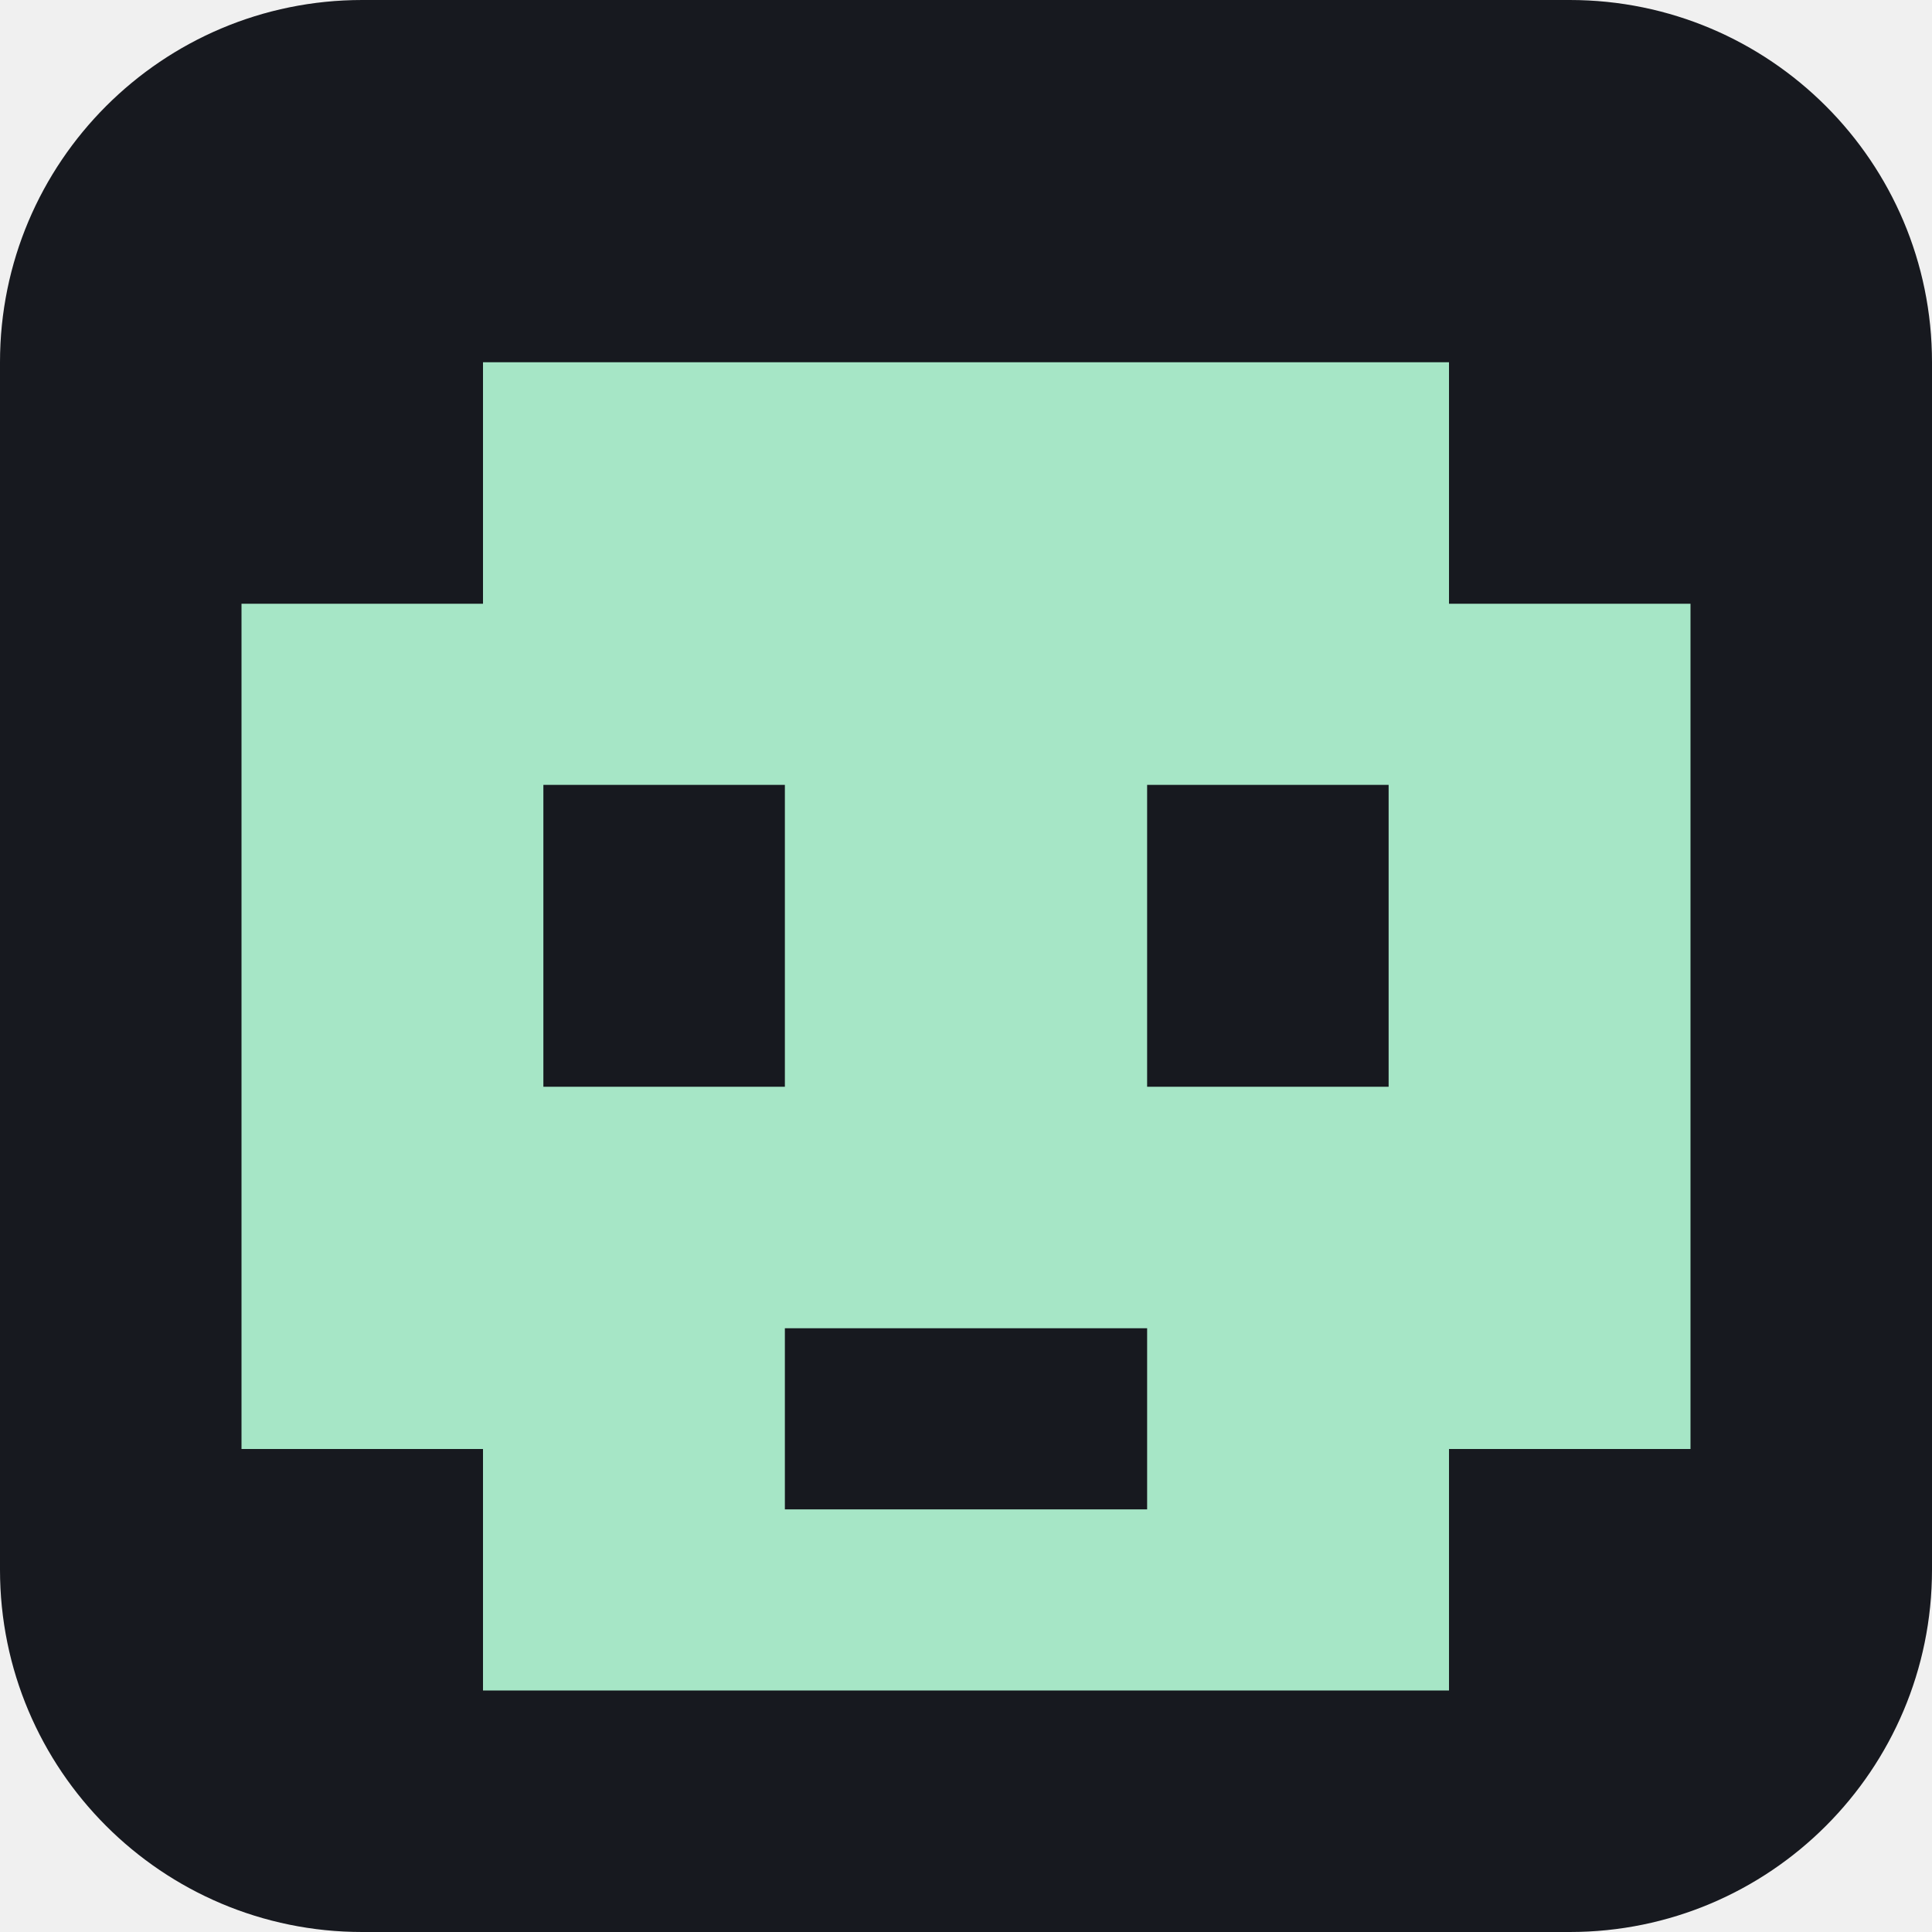
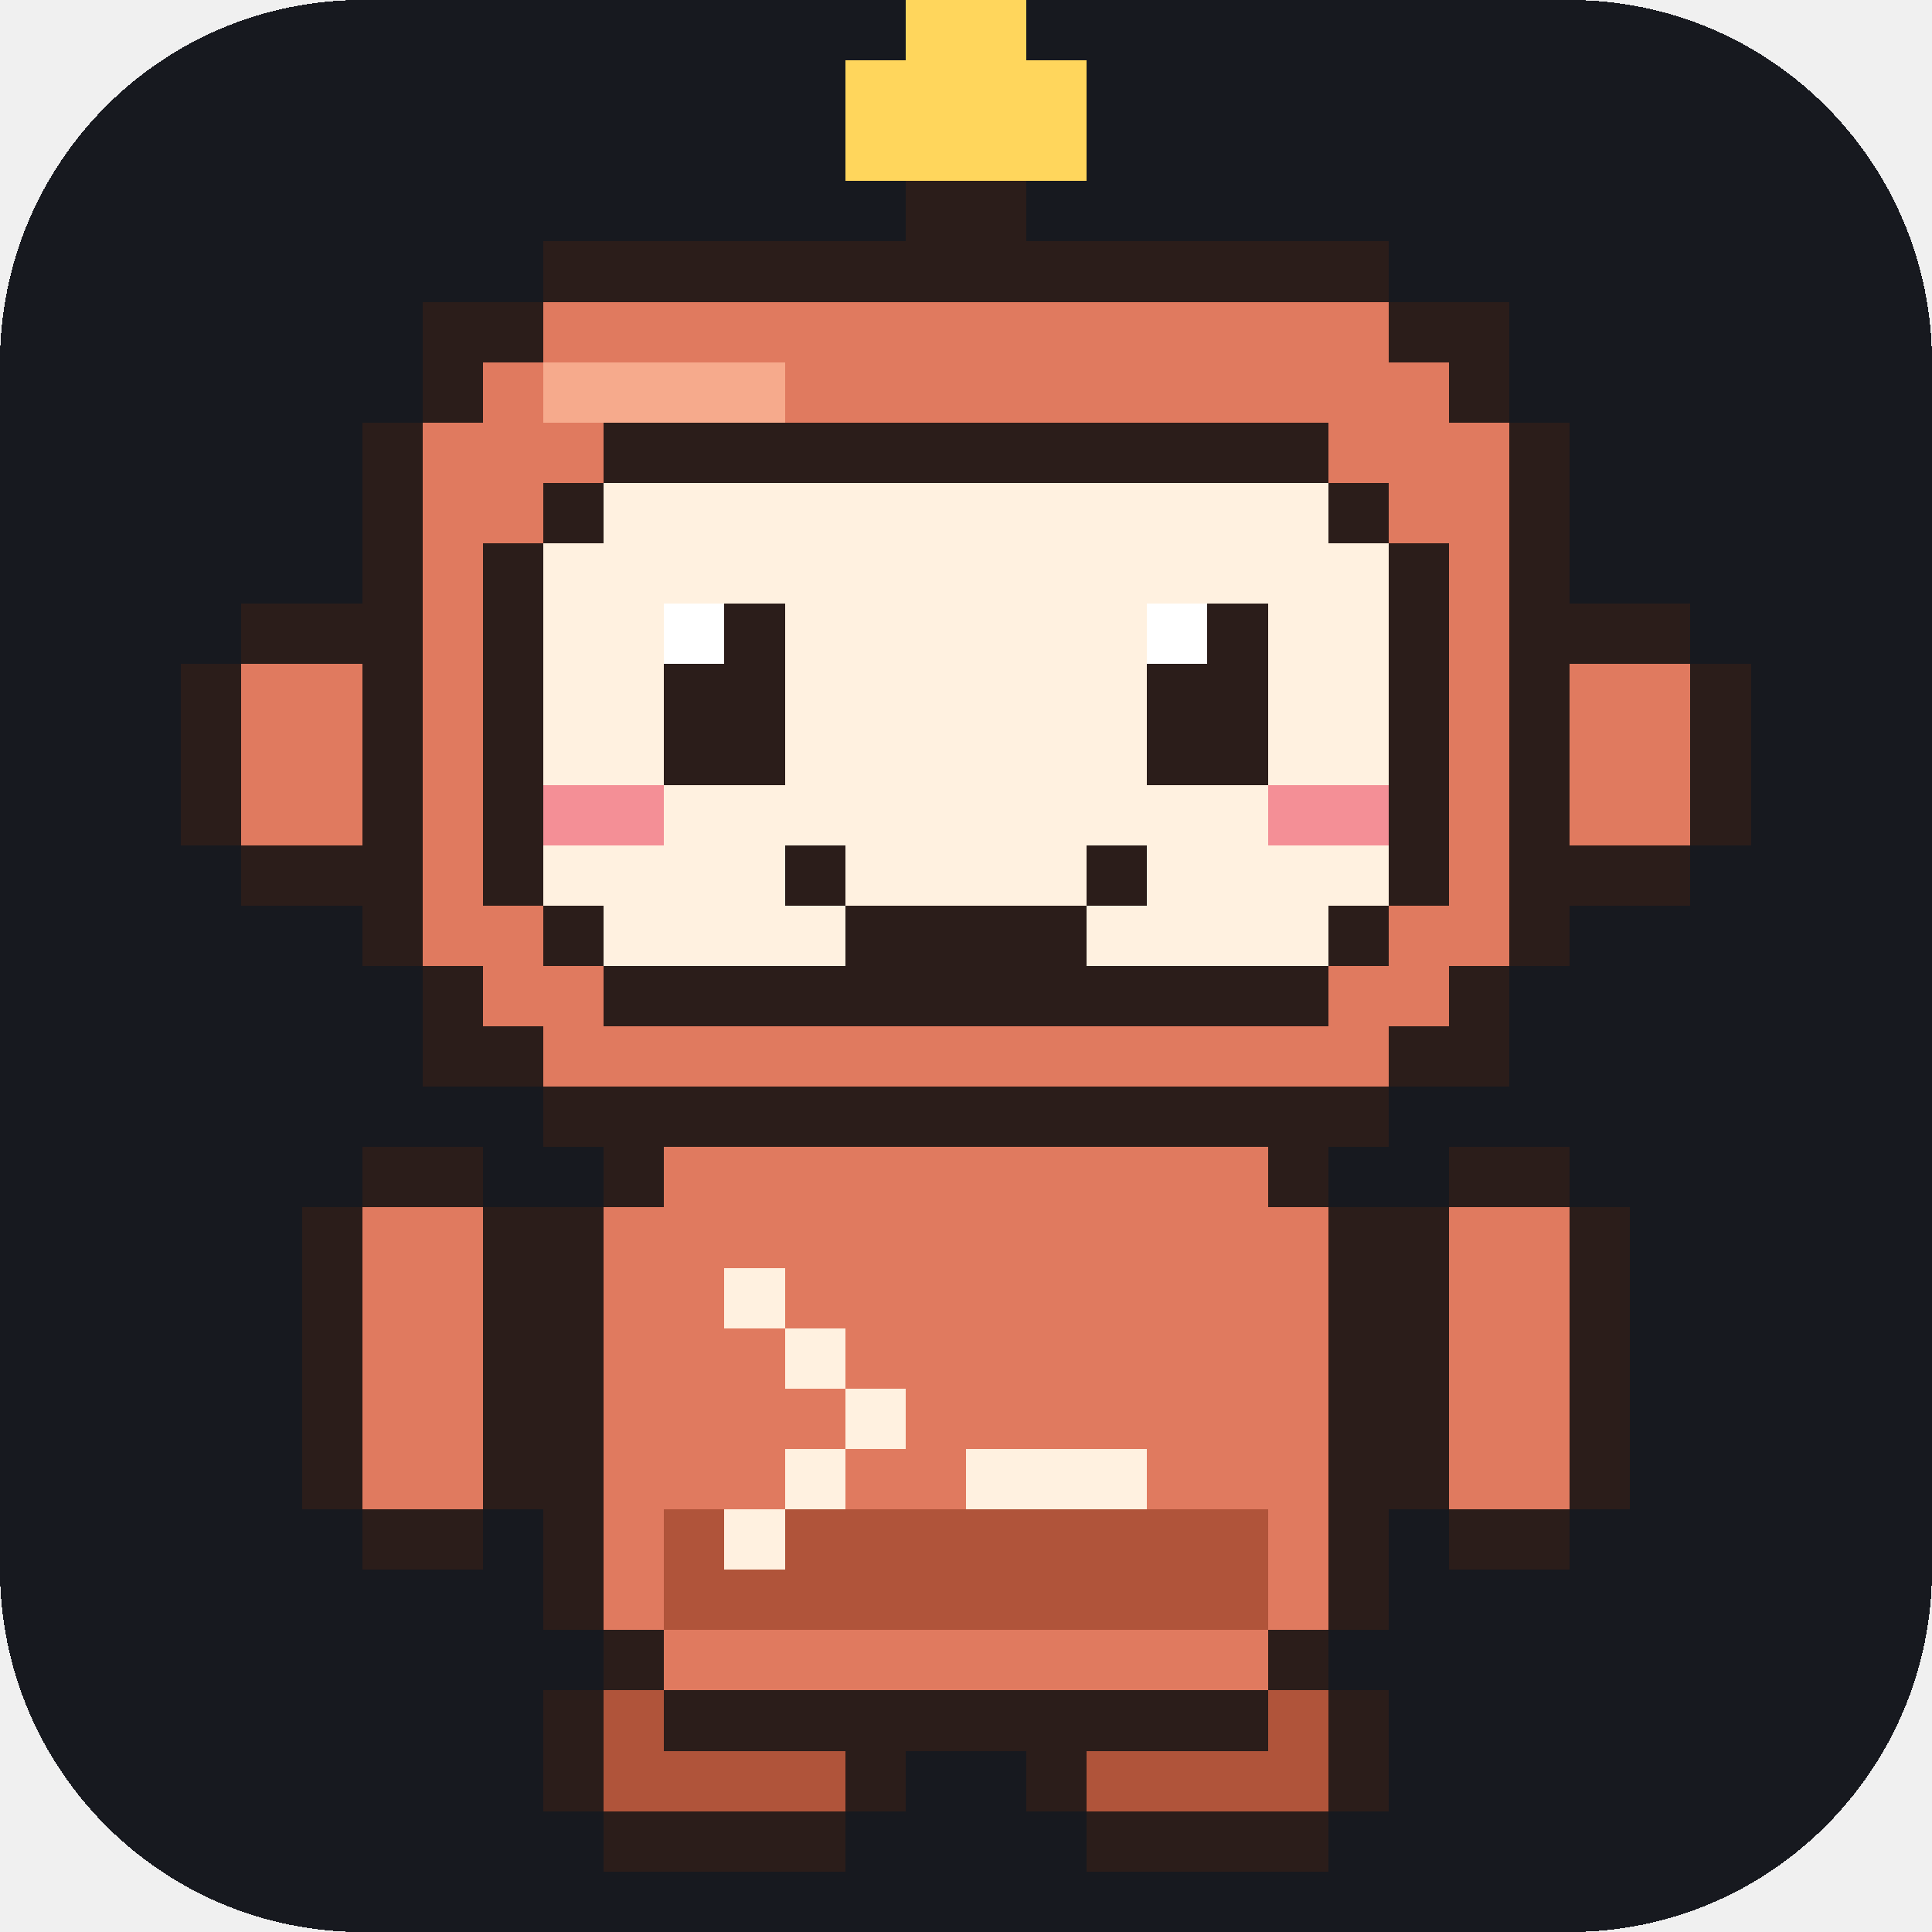
- <svg xmlns="http://www.w3.org/2000/svg" viewBox="0 0 32 32">
+ <svg xmlns="http://www.w3.org/2000/svg" viewBox="0 0 32 32" shape-rendering="crispEdges">
  <rect width="32" height="32" rx="6" fill="#17191f" />
-   <path fill="#a6e6c6" d="M8 6h16v4h4v14h-4v4H8v-4H4V10h4z" />
-   <path fill="#17191f" d="M9 13h4v5H9zm10 0h4v5h-4zm-6 9h6v3h-6z" />
+   <rect x="15" y="0" width="2" height="1" fill="#ffd65c" />
+   <rect x="14" y="1" width="4" height="1" fill="#ffd65c" />
+   <rect x="14" y="2" width="4" height="1" fill="#ffd65c" />
+   <rect x="15" y="3" width="2" height="1" fill="#2b1d1a" />
+   <rect x="9" y="4" width="14" height="1" fill="#2b1d1a" />
+   <rect x="7" y="5" width="2" height="1" fill="#2b1d1a" />
+   <rect x="9" y="5" width="14" height="1" fill="#e07a5f" />
+   <rect x="23" y="5" width="2" height="1" fill="#2b1d1a" />
+   <rect x="7" y="6" width="1" height="1" fill="#2b1d1a" />
+   <rect x="8" y="6" width="1" height="1" fill="#e07a5f" />
+   <rect x="9" y="6" width="4" height="1" fill="#f6aa8c" />
+   <rect x="13" y="6" width="11" height="1" fill="#e07a5f" />
+   <rect x="24" y="6" width="1" height="1" fill="#2b1d1a" />
+   <rect x="6" y="7" width="1" height="1" fill="#2b1d1a" />
+   <rect x="7" y="7" width="3" height="1" fill="#e07a5f" />
+   <rect x="10" y="7" width="12" height="1" fill="#2b1d1a" />
+   <rect x="22" y="7" width="3" height="1" fill="#e07a5f" />
+   <rect x="25" y="7" width="1" height="1" fill="#2b1d1a" />
+   <rect x="6" y="8" width="1" height="1" fill="#2b1d1a" />
+   <rect x="7" y="8" width="2" height="1" fill="#e07a5f" />
+   <rect x="9" y="8" width="1" height="1" fill="#2b1d1a" />
+   <rect x="10" y="8" width="12" height="1" fill="#fff1e0" />
+   <rect x="22" y="8" width="1" height="1" fill="#2b1d1a" />
+   <rect x="23" y="8" width="2" height="1" fill="#e07a5f" />
+   <rect x="25" y="8" width="1" height="1" fill="#2b1d1a" />
+   <rect x="6" y="9" width="1" height="1" fill="#2b1d1a" />
+   <rect x="7" y="9" width="1" height="1" fill="#e07a5f" />
+   <rect x="8" y="9" width="1" height="1" fill="#2b1d1a" />
+   <rect x="9" y="9" width="14" height="1" fill="#fff1e0" />
+   <rect x="23" y="9" width="1" height="1" fill="#2b1d1a" />
+   <rect x="24" y="9" width="1" height="1" fill="#e07a5f" />
+   <rect x="25" y="9" width="1" height="1" fill="#2b1d1a" />
+   <rect x="4" y="10" width="3" height="1" fill="#2b1d1a" />
+   <rect x="7" y="10" width="1" height="1" fill="#e07a5f" />
+   <rect x="8" y="10" width="1" height="1" fill="#2b1d1a" />
+   <rect x="9" y="10" width="2" height="1" fill="#fff1e0" />
+   <rect x="11" y="10" width="1" height="1" fill="#ffffff" />
+   <rect x="12" y="10" width="1" height="1" fill="#2b1d1a" />
+   <rect x="13" y="10" width="6" height="1" fill="#fff1e0" />
+   <rect x="19" y="10" width="1" height="1" fill="#ffffff" />
+   <rect x="20" y="10" width="1" height="1" fill="#2b1d1a" />
+   <rect x="21" y="10" width="2" height="1" fill="#fff1e0" />
+   <rect x="23" y="10" width="1" height="1" fill="#2b1d1a" />
+   <rect x="24" y="10" width="1" height="1" fill="#e07a5f" />
+   <rect x="25" y="10" width="3" height="1" fill="#2b1d1a" />
+   <rect x="3" y="11" width="1" height="1" fill="#2b1d1a" />
+   <rect x="4" y="11" width="2" height="1" fill="#e07a5f" />
+   <rect x="6" y="11" width="1" height="1" fill="#2b1d1a" />
+   <rect x="7" y="11" width="1" height="1" fill="#e07a5f" />
+   <rect x="8" y="11" width="1" height="1" fill="#2b1d1a" />
+   <rect x="9" y="11" width="2" height="1" fill="#fff1e0" />
+   <rect x="11" y="11" width="2" height="1" fill="#2b1d1a" />
+   <rect x="13" y="11" width="6" height="1" fill="#fff1e0" />
+   <rect x="19" y="11" width="2" height="1" fill="#2b1d1a" />
+   <rect x="21" y="11" width="2" height="1" fill="#fff1e0" />
+   <rect x="23" y="11" width="1" height="1" fill="#2b1d1a" />
+   <rect x="24" y="11" width="1" height="1" fill="#e07a5f" />
+   <rect x="25" y="11" width="1" height="1" fill="#2b1d1a" />
+   <rect x="26" y="11" width="2" height="1" fill="#e07a5f" />
+   <rect x="28" y="11" width="1" height="1" fill="#2b1d1a" />
+   <rect x="3" y="12" width="1" height="1" fill="#2b1d1a" />
+   <rect x="4" y="12" width="2" height="1" fill="#e07a5f" />
+   <rect x="6" y="12" width="1" height="1" fill="#2b1d1a" />
+   <rect x="7" y="12" width="1" height="1" fill="#e07a5f" />
+   <rect x="8" y="12" width="1" height="1" fill="#2b1d1a" />
+   <rect x="9" y="12" width="2" height="1" fill="#fff1e0" />
+   <rect x="11" y="12" width="2" height="1" fill="#2b1d1a" />
+   <rect x="13" y="12" width="6" height="1" fill="#fff1e0" />
+   <rect x="19" y="12" width="2" height="1" fill="#2b1d1a" />
+   <rect x="21" y="12" width="2" height="1" fill="#fff1e0" />
+   <rect x="23" y="12" width="1" height="1" fill="#2b1d1a" />
+   <rect x="24" y="12" width="1" height="1" fill="#e07a5f" />
+   <rect x="25" y="12" width="1" height="1" fill="#2b1d1a" />
+   <rect x="26" y="12" width="2" height="1" fill="#e07a5f" />
+   <rect x="28" y="12" width="1" height="1" fill="#2b1d1a" />
+   <rect x="3" y="13" width="1" height="1" fill="#2b1d1a" />
+   <rect x="4" y="13" width="2" height="1" fill="#e07a5f" />
+   <rect x="6" y="13" width="1" height="1" fill="#2b1d1a" />
+   <rect x="7" y="13" width="1" height="1" fill="#e07a5f" />
+   <rect x="8" y="13" width="1" height="1" fill="#2b1d1a" />
+   <rect x="9" y="13" width="2" height="1" fill="#f48f96" />
+   <rect x="11" y="13" width="10" height="1" fill="#fff1e0" />
+   <rect x="21" y="13" width="2" height="1" fill="#f48f96" />
+   <rect x="23" y="13" width="1" height="1" fill="#2b1d1a" />
+   <rect x="24" y="13" width="1" height="1" fill="#e07a5f" />
+   <rect x="25" y="13" width="1" height="1" fill="#2b1d1a" />
+   <rect x="26" y="13" width="2" height="1" fill="#e07a5f" />
+   <rect x="28" y="13" width="1" height="1" fill="#2b1d1a" />
+   <rect x="4" y="14" width="3" height="1" fill="#2b1d1a" />
+   <rect x="7" y="14" width="1" height="1" fill="#e07a5f" />
+   <rect x="8" y="14" width="1" height="1" fill="#2b1d1a" />
+   <rect x="9" y="14" width="4" height="1" fill="#fff1e0" />
+   <rect x="13" y="14" width="1" height="1" fill="#2b1d1a" />
+   <rect x="14" y="14" width="4" height="1" fill="#fff1e0" />
+   <rect x="18" y="14" width="1" height="1" fill="#2b1d1a" />
+   <rect x="19" y="14" width="4" height="1" fill="#fff1e0" />
+   <rect x="23" y="14" width="1" height="1" fill="#2b1d1a" />
+   <rect x="24" y="14" width="1" height="1" fill="#e07a5f" />
+   <rect x="25" y="14" width="3" height="1" fill="#2b1d1a" />
+   <rect x="6" y="15" width="1" height="1" fill="#2b1d1a" />
+   <rect x="7" y="15" width="2" height="1" fill="#e07a5f" />
+   <rect x="9" y="15" width="1" height="1" fill="#2b1d1a" />
+   <rect x="10" y="15" width="4" height="1" fill="#fff1e0" />
+   <rect x="14" y="15" width="4" height="1" fill="#2b1d1a" />
+   <rect x="18" y="15" width="4" height="1" fill="#fff1e0" />
+   <rect x="22" y="15" width="1" height="1" fill="#2b1d1a" />
+   <rect x="23" y="15" width="2" height="1" fill="#e07a5f" />
+   <rect x="25" y="15" width="1" height="1" fill="#2b1d1a" />
+   <rect x="7" y="16" width="1" height="1" fill="#2b1d1a" />
+   <rect x="8" y="16" width="2" height="1" fill="#e07a5f" />
+   <rect x="10" y="16" width="12" height="1" fill="#2b1d1a" />
+   <rect x="22" y="16" width="2" height="1" fill="#e07a5f" />
+   <rect x="24" y="16" width="1" height="1" fill="#2b1d1a" />
+   <rect x="7" y="17" width="2" height="1" fill="#2b1d1a" />
+   <rect x="9" y="17" width="14" height="1" fill="#e07a5f" />
+   <rect x="23" y="17" width="2" height="1" fill="#2b1d1a" />
+   <rect x="9" y="18" width="14" height="1" fill="#2b1d1a" />
+   <rect x="6" y="19" width="2" height="1" fill="#2b1d1a" />
+   <rect x="10" y="19" width="1" height="1" fill="#2b1d1a" />
+   <rect x="11" y="19" width="10" height="1" fill="#e07a5f" />
+   <rect x="21" y="19" width="1" height="1" fill="#2b1d1a" />
+   <rect x="24" y="19" width="2" height="1" fill="#2b1d1a" />
+   <rect x="5" y="20" width="1" height="1" fill="#2b1d1a" />
+   <rect x="6" y="20" width="2" height="1" fill="#e07a5f" />
+   <rect x="8" y="20" width="2" height="1" fill="#2b1d1a" />
+   <rect x="10" y="20" width="12" height="1" fill="#e07a5f" />
+   <rect x="22" y="20" width="2" height="1" fill="#2b1d1a" />
+   <rect x="24" y="20" width="2" height="1" fill="#e07a5f" />
+   <rect x="26" y="20" width="1" height="1" fill="#2b1d1a" />
+   <rect x="5" y="21" width="1" height="1" fill="#2b1d1a" />
+   <rect x="6" y="21" width="2" height="1" fill="#e07a5f" />
+   <rect x="8" y="21" width="2" height="1" fill="#2b1d1a" />
+   <rect x="10" y="21" width="2" height="1" fill="#e07a5f" />
+   <rect x="12" y="21" width="1" height="1" fill="#fff1e0" />
+   <rect x="13" y="21" width="9" height="1" fill="#e07a5f" />
+   <rect x="22" y="21" width="2" height="1" fill="#2b1d1a" />
+   <rect x="24" y="21" width="2" height="1" fill="#e07a5f" />
+   <rect x="26" y="21" width="1" height="1" fill="#2b1d1a" />
+   <rect x="5" y="22" width="1" height="1" fill="#2b1d1a" />
+   <rect x="6" y="22" width="2" height="1" fill="#e07a5f" />
+   <rect x="8" y="22" width="2" height="1" fill="#2b1d1a" />
+   <rect x="10" y="22" width="3" height="1" fill="#e07a5f" />
+   <rect x="13" y="22" width="1" height="1" fill="#fff1e0" />
+   <rect x="14" y="22" width="8" height="1" fill="#e07a5f" />
+   <rect x="22" y="22" width="2" height="1" fill="#2b1d1a" />
+   <rect x="24" y="22" width="2" height="1" fill="#e07a5f" />
+   <rect x="26" y="22" width="1" height="1" fill="#2b1d1a" />
+   <rect x="5" y="23" width="1" height="1" fill="#2b1d1a" />
+   <rect x="6" y="23" width="2" height="1" fill="#e07a5f" />
+   <rect x="8" y="23" width="2" height="1" fill="#2b1d1a" />
+   <rect x="10" y="23" width="4" height="1" fill="#e07a5f" />
+   <rect x="14" y="23" width="1" height="1" fill="#fff1e0" />
+   <rect x="15" y="23" width="7" height="1" fill="#e07a5f" />
+   <rect x="22" y="23" width="2" height="1" fill="#2b1d1a" />
+   <rect x="24" y="23" width="2" height="1" fill="#e07a5f" />
+   <rect x="26" y="23" width="1" height="1" fill="#2b1d1a" />
+   <rect x="5" y="24" width="1" height="1" fill="#2b1d1a" />
+   <rect x="6" y="24" width="2" height="1" fill="#e07a5f" />
+   <rect x="8" y="24" width="2" height="1" fill="#2b1d1a" />
+   <rect x="10" y="24" width="3" height="1" fill="#e07a5f" />
+   <rect x="13" y="24" width="1" height="1" fill="#fff1e0" />
+   <rect x="14" y="24" width="2" height="1" fill="#e07a5f" />
+   <rect x="16" y="24" width="3" height="1" fill="#fff1e0" />
+   <rect x="19" y="24" width="3" height="1" fill="#e07a5f" />
+   <rect x="22" y="24" width="2" height="1" fill="#2b1d1a" />
+   <rect x="24" y="24" width="2" height="1" fill="#e07a5f" />
+   <rect x="26" y="24" width="1" height="1" fill="#2b1d1a" />
+   <rect x="6" y="25" width="2" height="1" fill="#2b1d1a" />
+   <rect x="9" y="25" width="1" height="1" fill="#2b1d1a" />
+   <rect x="10" y="25" width="1" height="1" fill="#e07a5f" />
+   <rect x="11" y="25" width="1" height="1" fill="#b0543a" />
+   <rect x="12" y="25" width="1" height="1" fill="#fff1e0" />
+   <rect x="13" y="25" width="8" height="1" fill="#b0543a" />
+   <rect x="21" y="25" width="1" height="1" fill="#e07a5f" />
+   <rect x="22" y="25" width="1" height="1" fill="#2b1d1a" />
+   <rect x="24" y="25" width="2" height="1" fill="#2b1d1a" />
+   <rect x="9" y="26" width="1" height="1" fill="#2b1d1a" />
+   <rect x="10" y="26" width="1" height="1" fill="#e07a5f" />
+   <rect x="11" y="26" width="10" height="1" fill="#b0543a" />
+   <rect x="21" y="26" width="1" height="1" fill="#e07a5f" />
+   <rect x="22" y="26" width="1" height="1" fill="#2b1d1a" />
+   <rect x="10" y="27" width="1" height="1" fill="#2b1d1a" />
+   <rect x="11" y="27" width="10" height="1" fill="#e07a5f" />
+   <rect x="21" y="27" width="1" height="1" fill="#2b1d1a" />
+   <rect x="9" y="28" width="1" height="1" fill="#2b1d1a" />
+   <rect x="10" y="28" width="1" height="1" fill="#b0543a" />
+   <rect x="11" y="28" width="10" height="1" fill="#2b1d1a" />
+   <rect x="21" y="28" width="1" height="1" fill="#b0543a" />
+   <rect x="22" y="28" width="1" height="1" fill="#2b1d1a" />
+   <rect x="9" y="29" width="1" height="1" fill="#2b1d1a" />
+   <rect x="10" y="29" width="4" height="1" fill="#b0543a" />
+   <rect x="14" y="29" width="1" height="1" fill="#2b1d1a" />
+   <rect x="17" y="29" width="1" height="1" fill="#2b1d1a" />
+   <rect x="18" y="29" width="4" height="1" fill="#b0543a" />
+   <rect x="22" y="29" width="1" height="1" fill="#2b1d1a" />
+   <rect x="10" y="30" width="4" height="1" fill="#2b1d1a" />
+   <rect x="18" y="30" width="4" height="1" fill="#2b1d1a" />
</svg>
